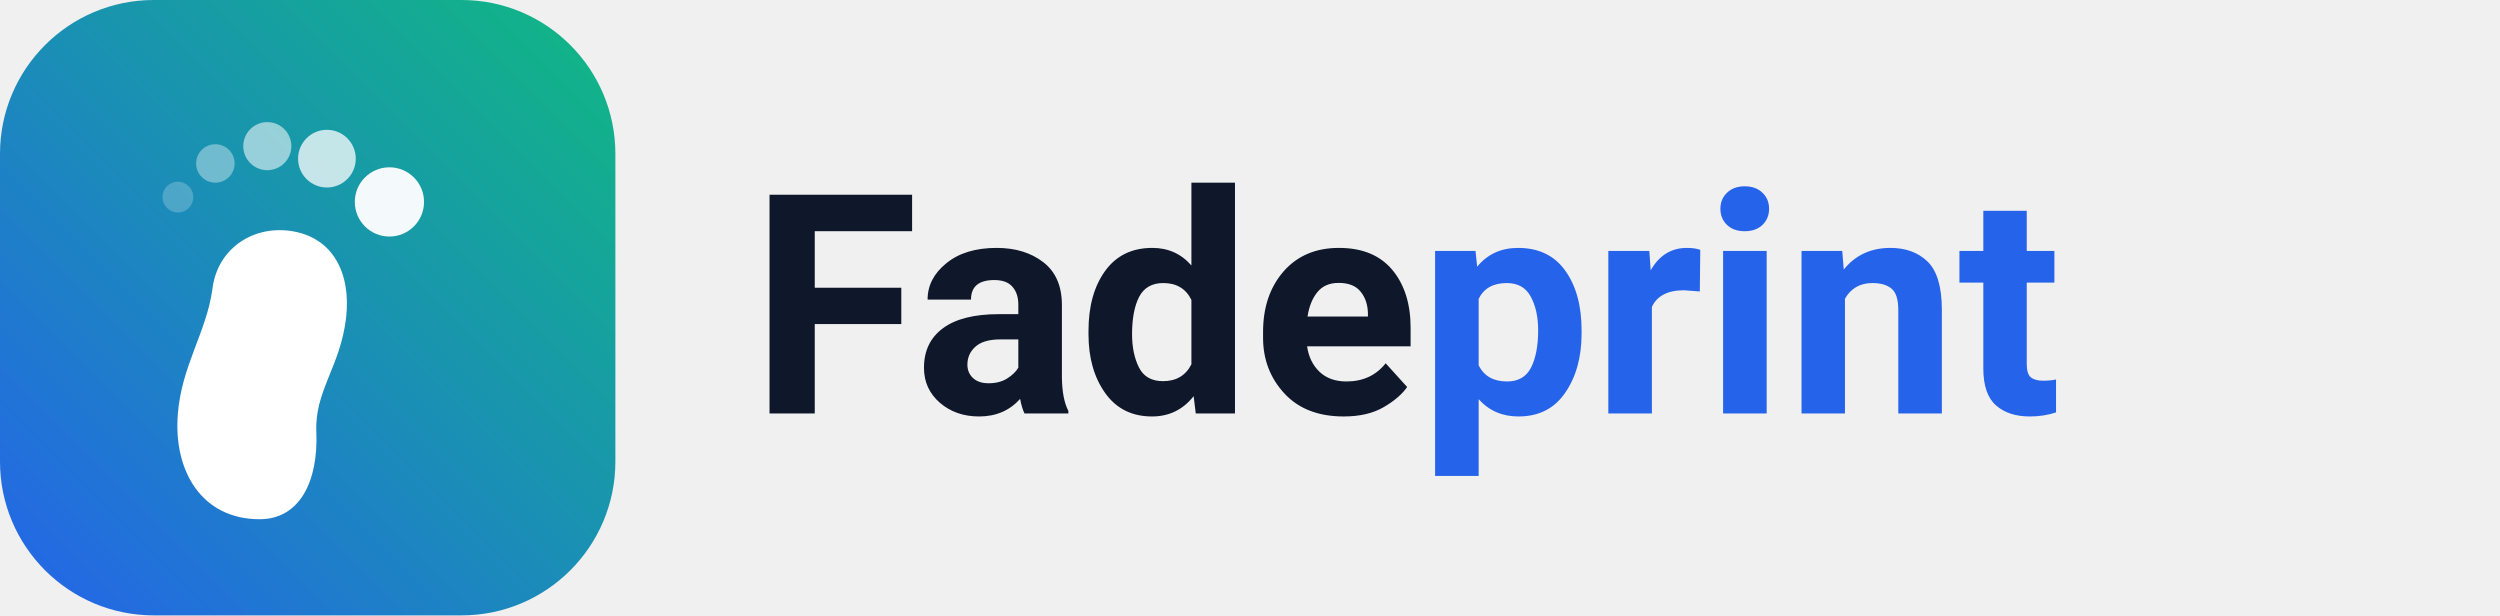
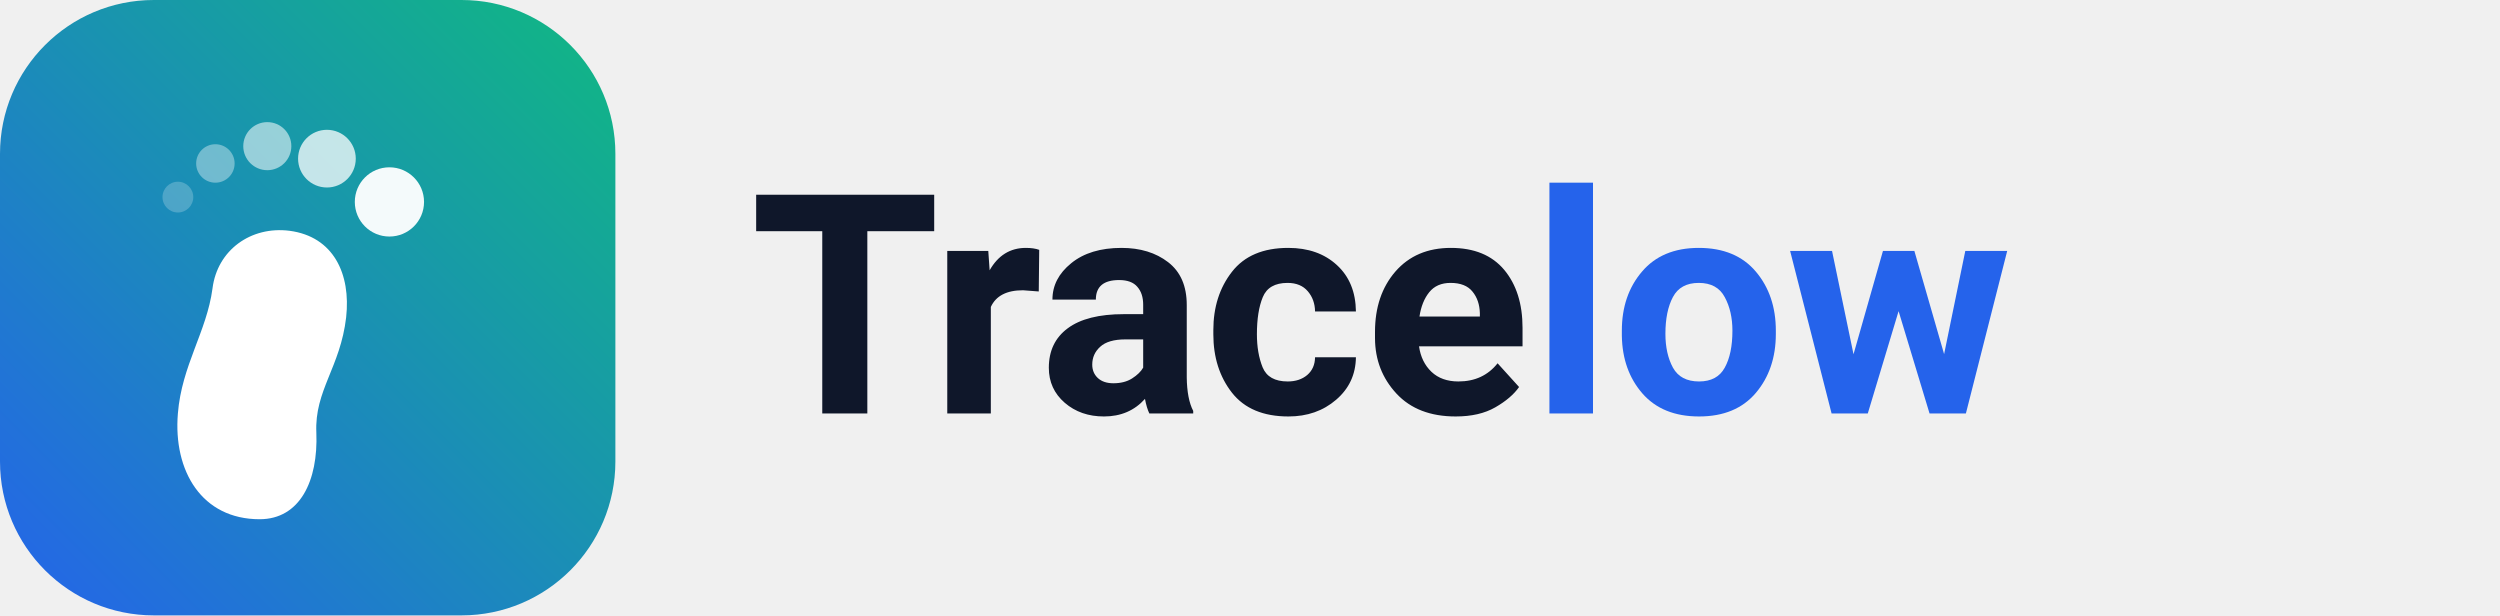
- <svg xmlns="http://www.w3.org/2000/svg" viewBox="0 0 260 64" role="img" aria-label="Fadeprint">
+ <svg xmlns="http://www.w3.org/2000/svg" viewBox="0 0 260 64" role="img" aria-label="Tracelow">
  <defs>
    <linearGradient id="g" x1="0" y1="1" x2="1" y2="0">
      <stop offset="0" stop-color="#2563eb" />
      <stop offset="1" stop-color="#10b981" />
    </linearGradient>
  </defs>
  <rect width="64" height="64" rx="16" fill="url(#g)" />
  <path d="M27 54c-6 0-9-5-8.5-11 .4-5 3-8.5 3.6-13 .5-4 4-6.5 8-6 4.6.6 6.4 4.5 5.9 9-.6 5.2-3.3 7.6-3.1 12 .2 5-1.7 9-5.9 9Z" fill="#fff" />
  <circle cx="40.5" cy="21" r="3.6" fill="#fff" fill-opacity=".95" />
  <circle cx="34" cy="16.5" r="3" fill="#fff" fill-opacity=".75" />
  <circle cx="27.8" cy="15.2" r="2.5" fill="#fff" fill-opacity=".55" />
  <circle cx="22.4" cy="17" r="2" fill="#fff" fill-opacity=".38" />
  <circle cx="18.5" cy="20.5" r="1.6" fill="#fff" fill-opacity=".22" />
-   <text x="78" y="43" font-family="system-ui,-apple-system,Segoe UI,Roboto,sans-serif" font-size="32" font-weight="700" fill="#0f172a">Fade<tspan fill="#2563eb">print</tspan>
+   <text x="78" y="43" font-family="system-ui,-apple-system,Segoe UI,Roboto,sans-serif" font-size="32" font-weight="700" fill="#0f172a">Trace<tspan fill="#2563eb">low</tspan>
  </text>
</svg>
